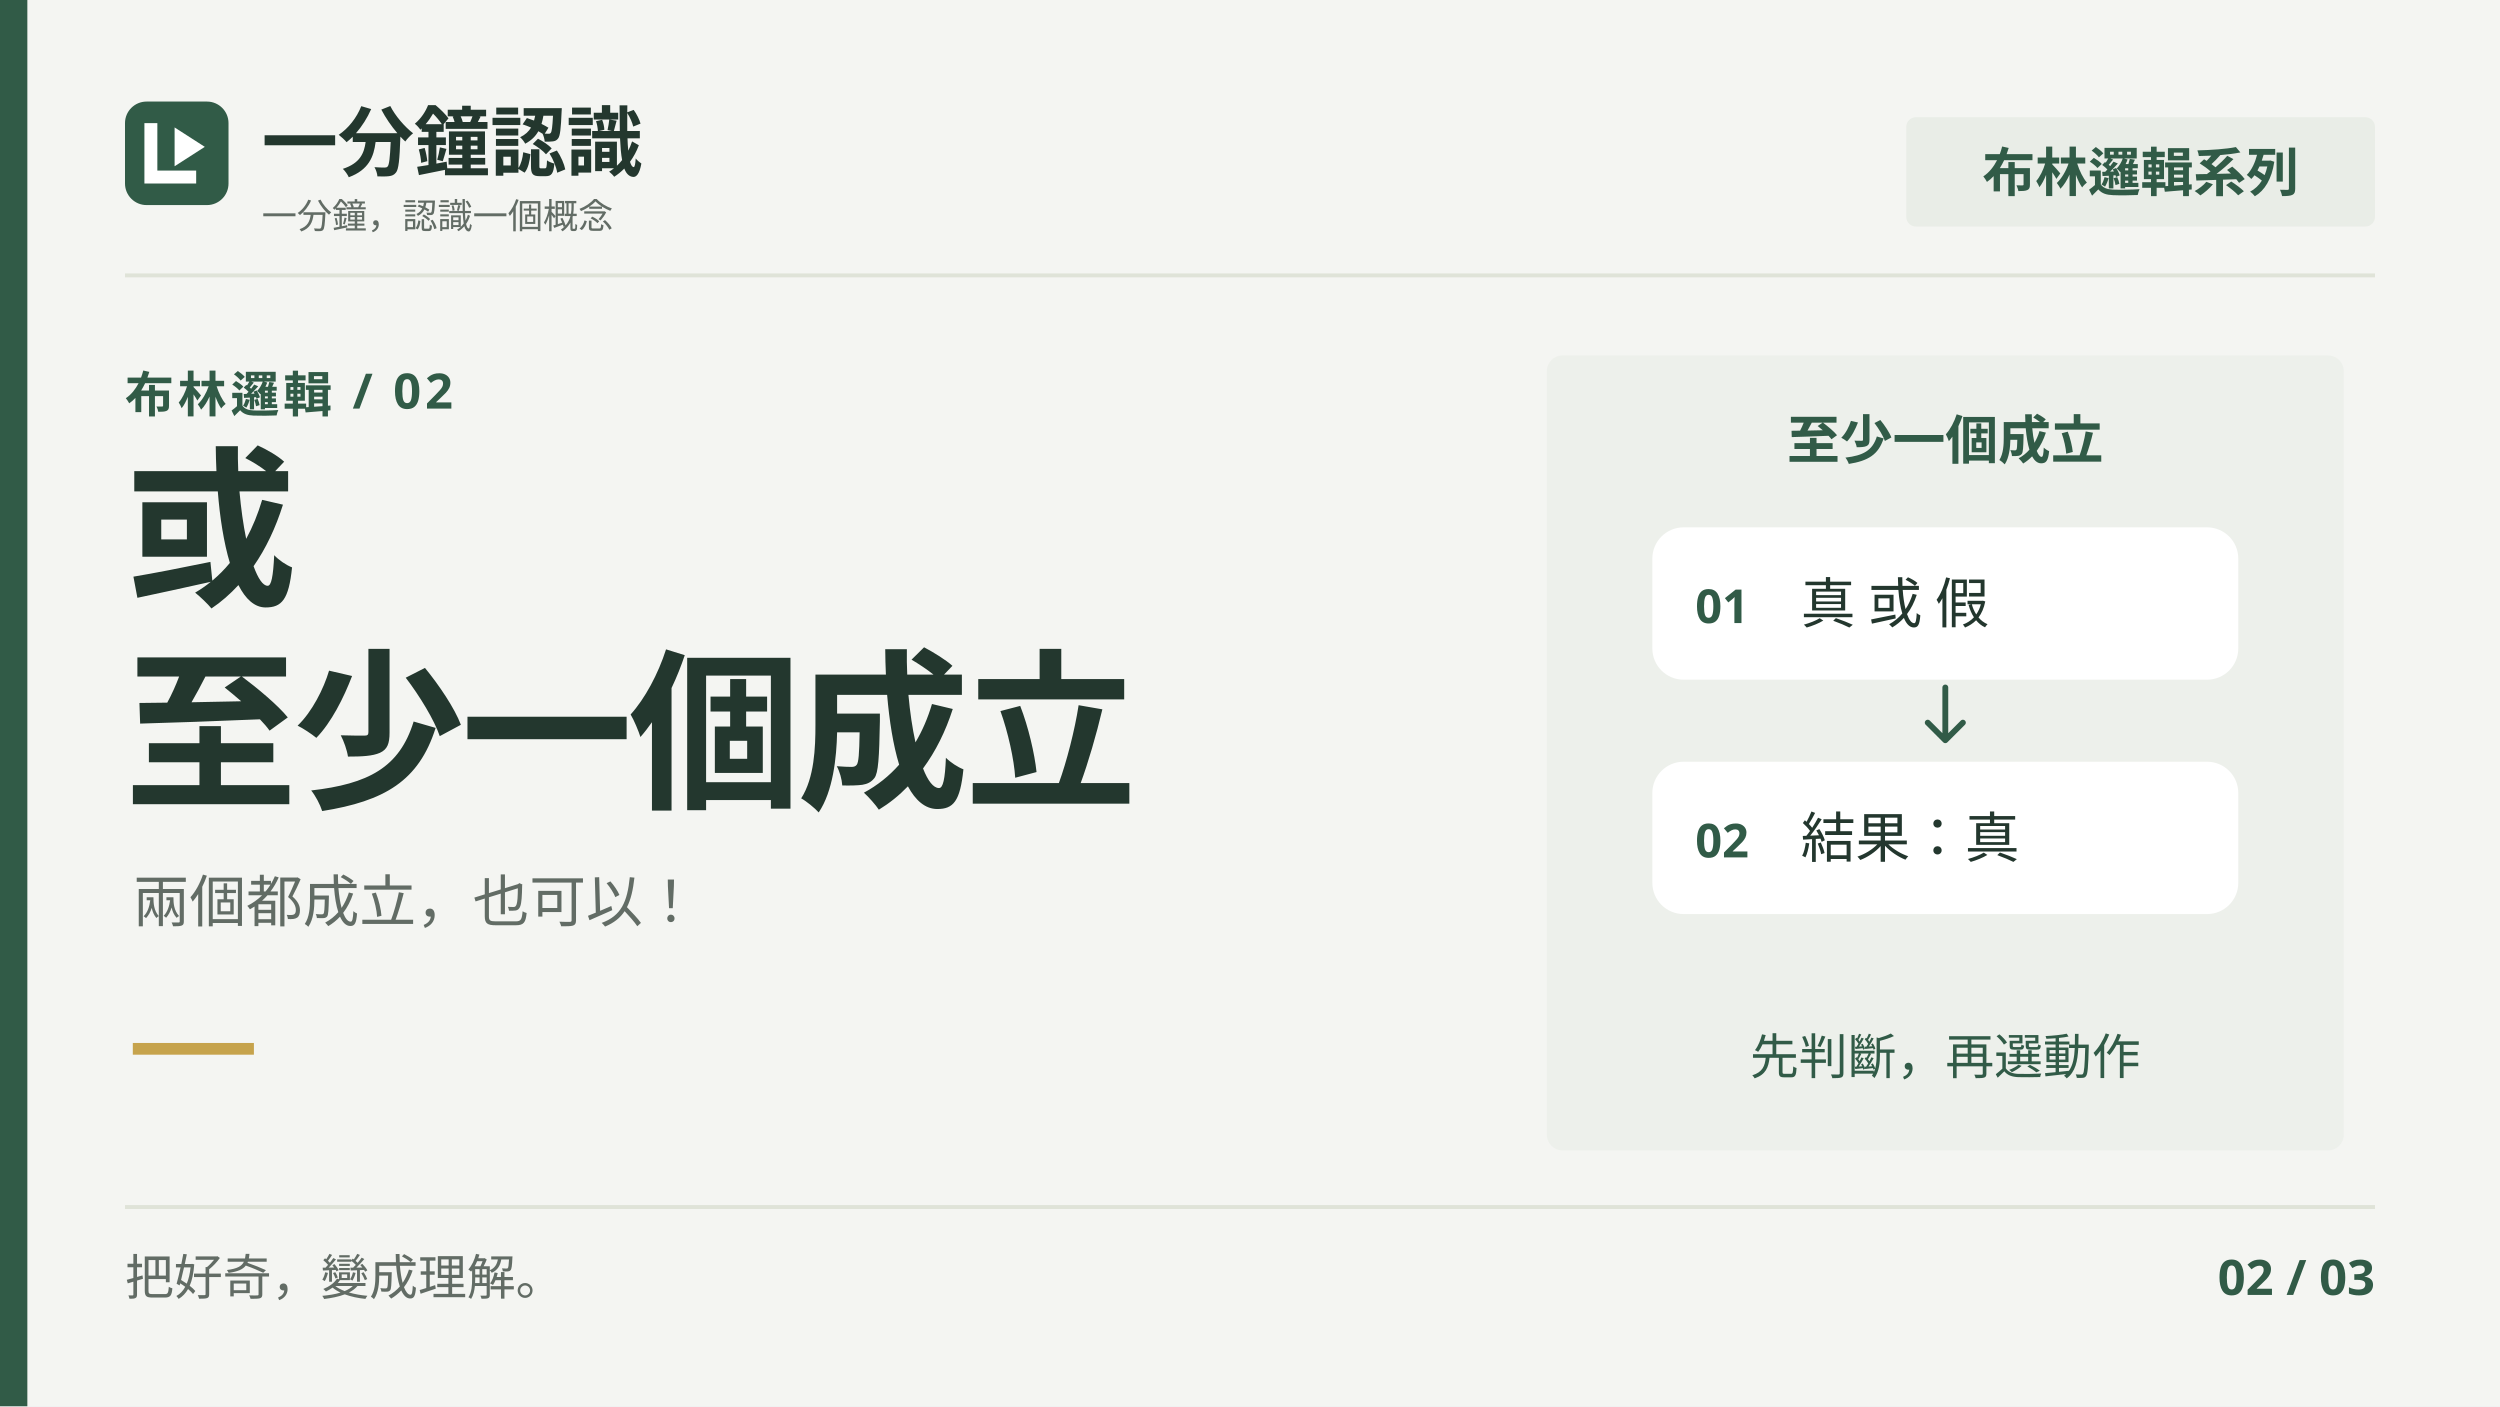
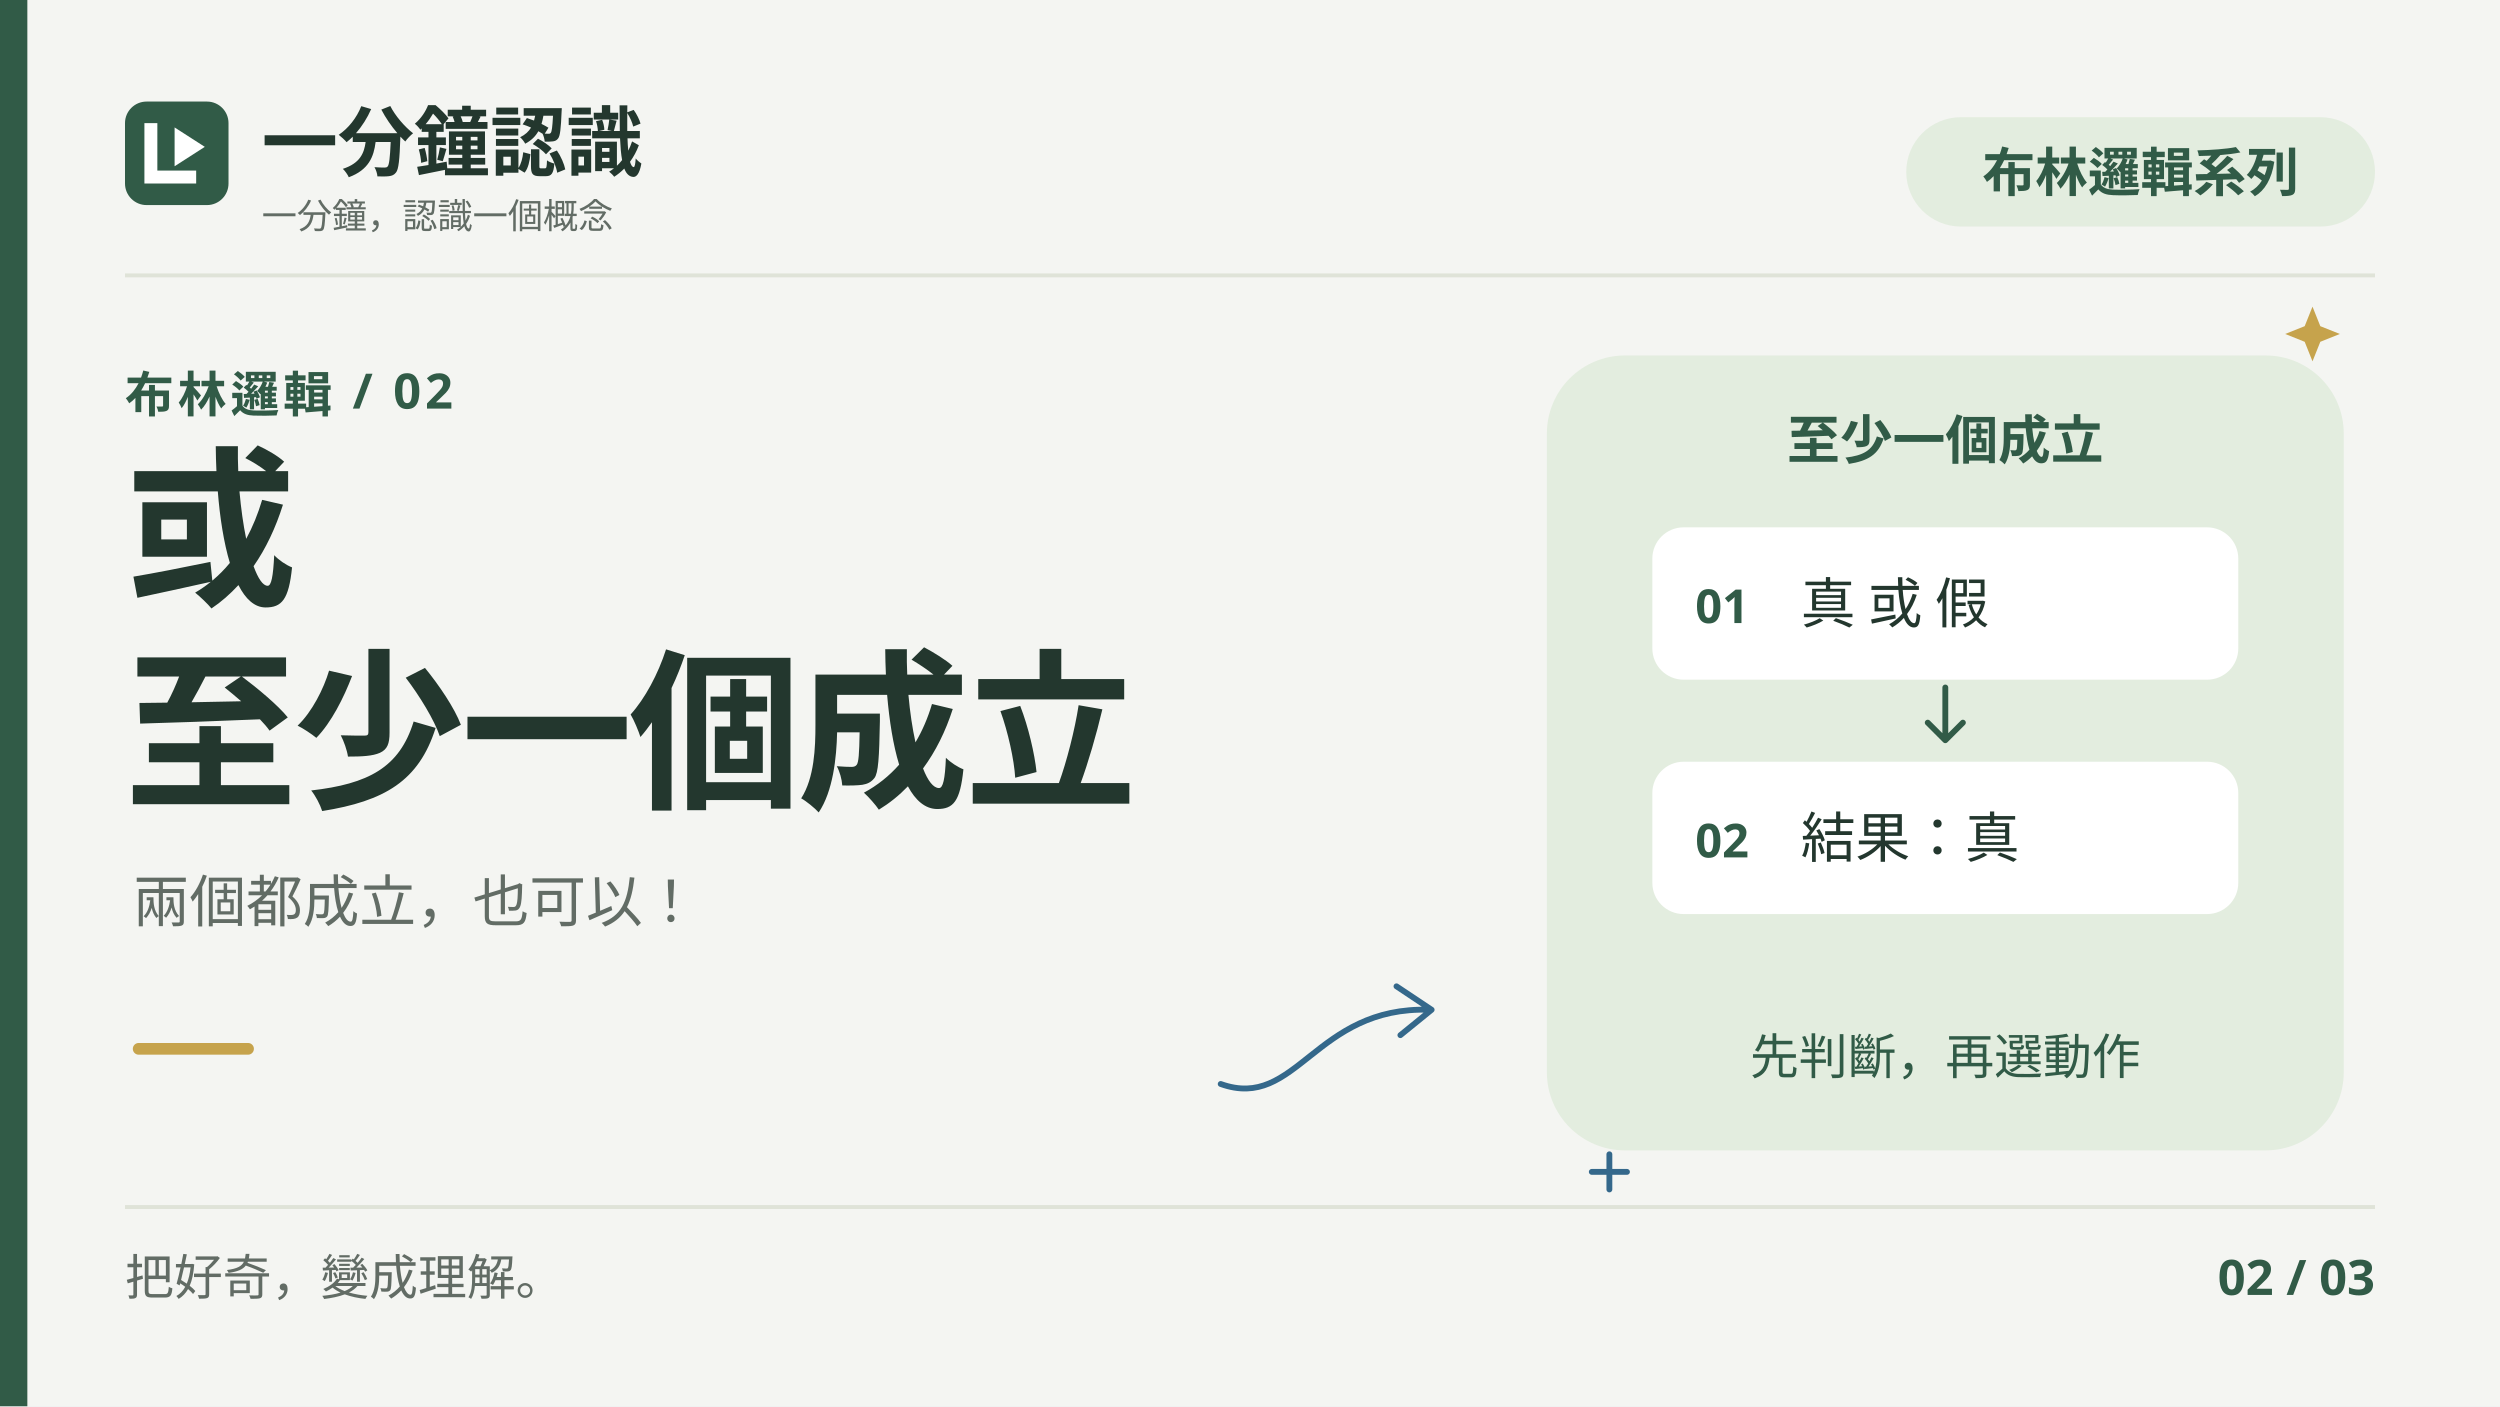
<svg xmlns="http://www.w3.org/2000/svg" width="1280" height="720" viewBox="0 0 1280 720" role="img" aria-labelledby="title desc">
  <g font-family="Microsoft JhengHei, PingFang TC, Noto Sans TC, sans-serif">
    <rect x="0" y="0" width="1280" height="720" rx="0" fill="#f4f5f2" />
    <rect x="0" y="0" width="14" height="720" rx="0" fill="#315b47" />
    <path d="M64 141h1152M64 618h1152" stroke="#dfe3d8" stroke-width="2" />
    <svg x="64" y="52" width="53" height="53" viewBox="0 0 48 48">
      <rect width="48" height="48" rx="10" fill="#315b47" />
      <path d="M15 10v22h18v6H9V10z" fill="#ffffff" />
      <path d="m23 12 14 9-14 9z" fill="#ffffff" />
    </svg>
    <text x="134" y="87" font-size="39" fill="#23372e" font-weight="800">一分鐘認識</text>
    <text x="134" y="117" font-size="18" fill="#626c65">一分鐘，認識一個概念</text>
-     <rect x="976" y="60" width="240" height="56" rx="5" fill="#e9ede7" />
+     <rect x="976" y="60" width="240" height="56" rx="28" fill="#e3eddf" />
    <text x="1096" y="98" font-size="27" fill="#315b47" text-anchor="middle" font-weight="700">布林邏輯系列</text>
-     <rect x="792" y="182" width="408" height="407" rx="8" fill="#edf0eb" />
+     <rect x="792" y="182" width="408" height="407" rx="40" fill="#e3eddf" />
    <text x="64" y="211" font-size="25" fill="#315b47" font-weight="700" letter-spacing="2">布林邏輯 / 02</text>
    <text x="64" y="303" font-size="88" fill="#23372e" font-weight="800" letter-spacing="-2">或</text>
    <text x="64" y="407" font-size="88" fill="#23372e" font-weight="800" letter-spacing="-2">至少一個成立</text>
    <text x="68" y="472" font-size="29" fill="#626c65">兩個都成立，也可以！</text>
-     <rect x="68" y="534" width="62" height="6" rx="0" fill="#c6a34c" />
+     <rect x="68" y="534" width="62" height="6" rx="3" fill="#c6a34c" />
+     <path d="M625 555c39 14 48-40 107-38m-17-12 18 12-16 13" fill="none" stroke="#34688b" stroke-width="3" stroke-linecap="round" stroke-linejoin="round" />
+     <path d="m1184 157 4 10 10 4-10 4-4 10-4-10-10-4 10-4Z" fill="#c6a34c" />
+     <path d="M824 591v18m-9-9h18" fill="none" stroke="#34688b" stroke-width="3" stroke-linecap="round" />
    <text x="996" y="235" font-size="27" fill="#315b47" text-anchor="middle" font-weight="700">至少一個成立</text>
    <rect x="846" y="270" width="300" height="78" rx="16" fill="#ffffff" />
    <text x="868" y="319" font-size="24" fill="#315b47" font-weight="700">01</text>
    <text x="922" y="319" font-size="28" fill="#23372e">真 或 假</text>
    <path d="M996 352v27m-9-9 9 9 9-9" fill="none" stroke="#315b47" stroke-width="3" stroke-linecap="round" stroke-linejoin="round" />
    <rect x="846" y="390" width="300" height="78" rx="16" fill="#ffffff" />
    <text x="868" y="439" font-size="24" fill="#315b47" font-weight="700">02</text>
    <text x="922" y="439" font-size="28" fill="#23372e">結果：真</text>
    <text x="996" y="550" font-size="25" fill="#315b47" text-anchor="middle">先判斷，再選動作</text>
    <text x="64" y="663" font-size="25" fill="#626c65">把好奇，變成理解。</text>
    <text x="1216" y="663" font-size="25" fill="#315b47" text-anchor="end" font-weight="700">02 / 03</text>
  </g>
</svg>
